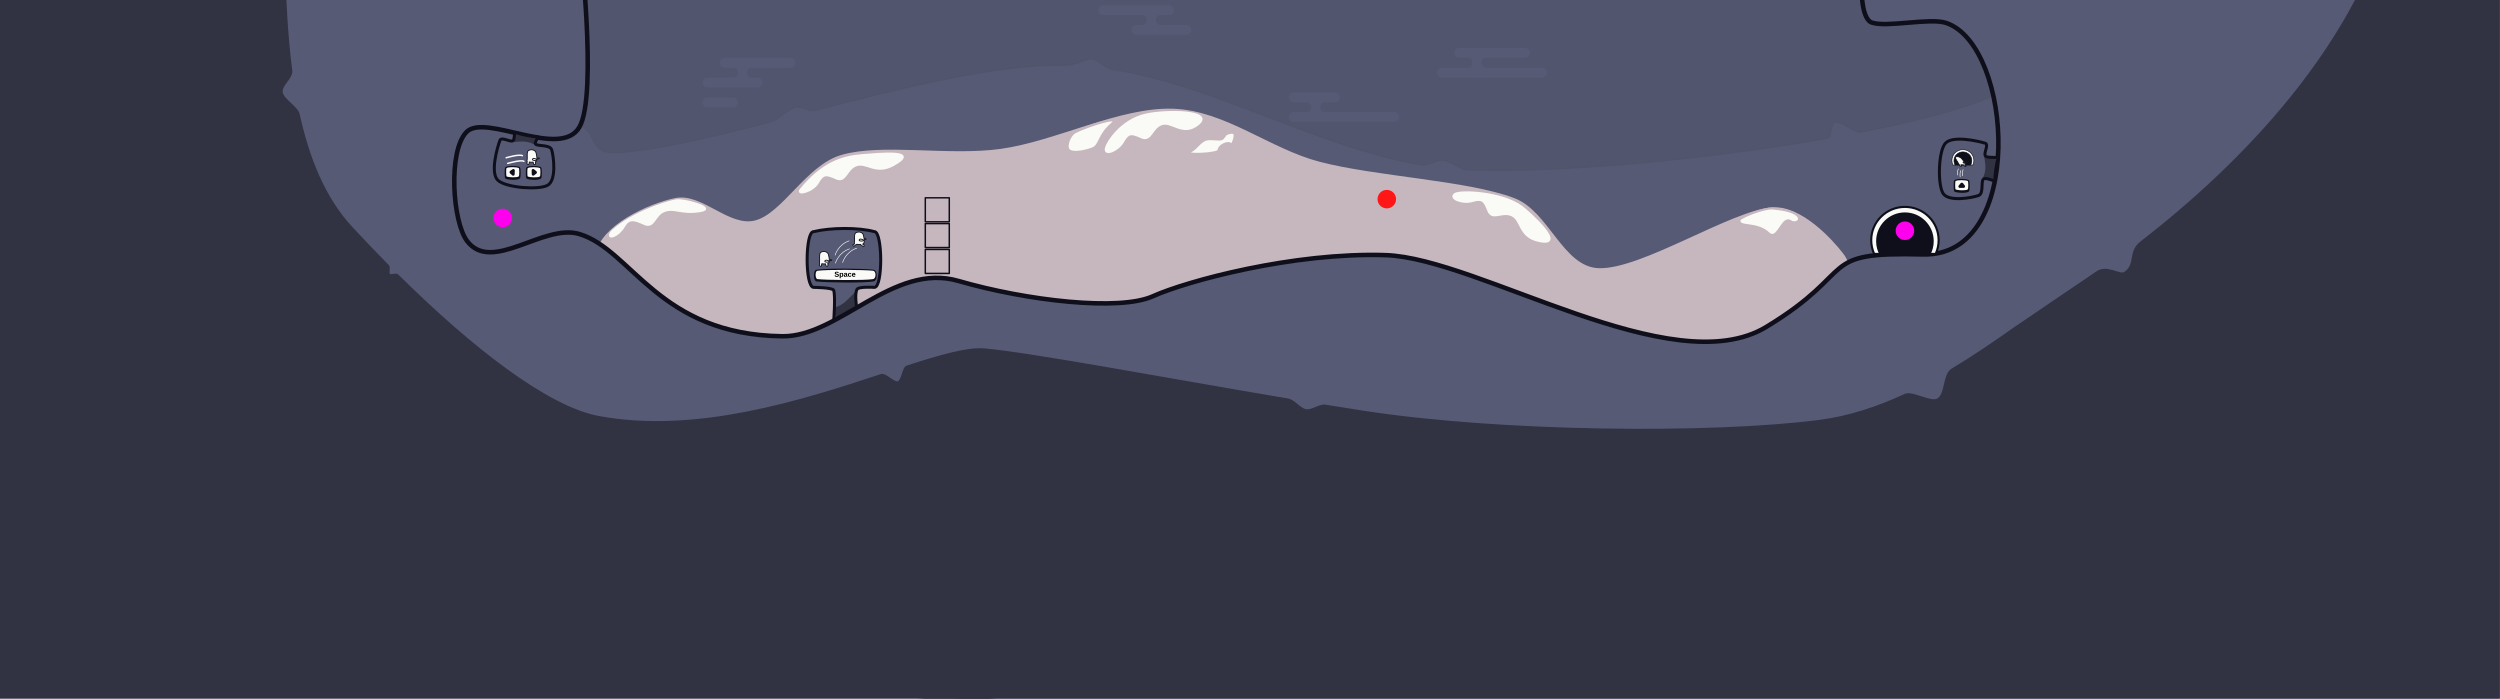
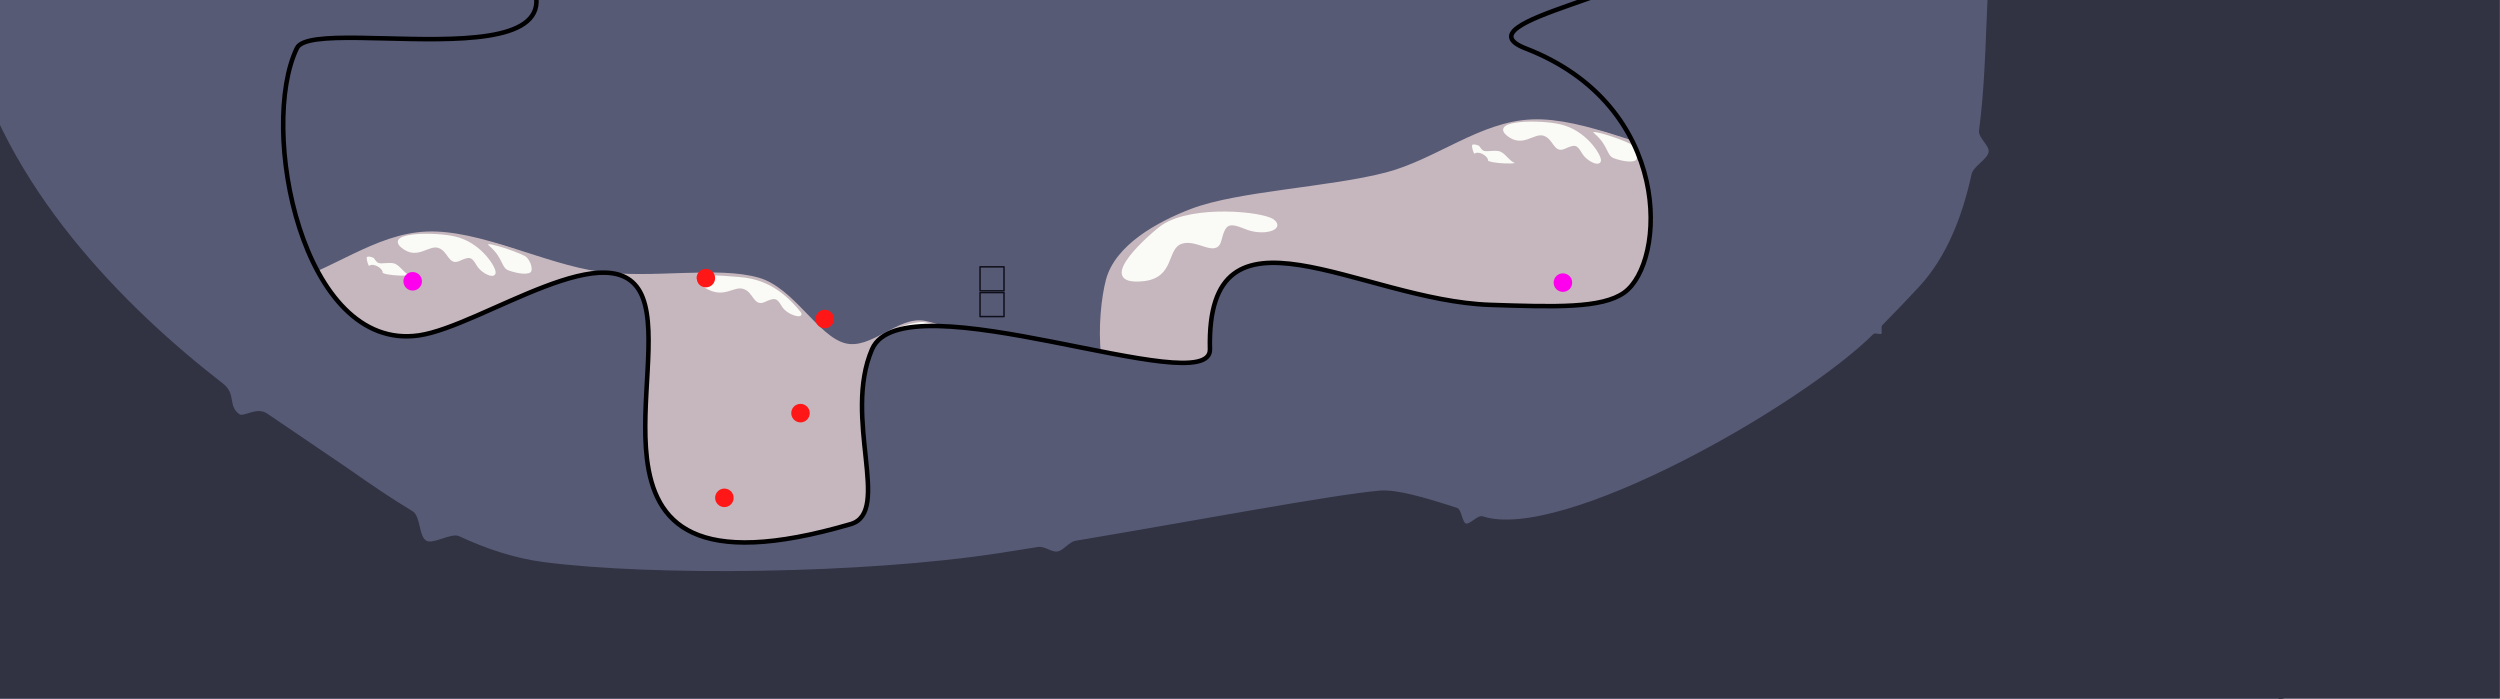
<svg xmlns="http://www.w3.org/2000/svg" width="8269px" height="2311px" version="1.1" xml:space="preserve" style="fill-rule:evenodd;clip-rule:evenodd;stroke-linecap:round;stroke-linejoin:round;stroke-miterlimit:1;">
  <rect id="level1" x="0" y="0" width="8268.22" height="2310.37" style="fill:#565a75;" />
  <clipPath id="_clip1">
    <rect id="level11" x="0" y="0" width="8268.22" height="2310.37" />
  </clipPath>
  <g clip-path="url(#_clip1)">
-     <path id="mountain" d="M1973.96,842.014C1988.45,748.284 2145.93,676.95 2233.39,658.698C2320.85,640.445 2409.87,755.556 2498.73,732.498C2590.44,708.703 2669.1,549.299 2783.62,515.928C2918.94,476.497 3136.53,520.122 3310.65,495.913C3493.73,470.459 3706.68,356.145 3882.1,363.208C4052.61,370.073 4198.12,494.965 4363.17,538.289C4550.79,587.537 4853.74,599.984 5007.85,658.698C5121.08,701.839 5166.73,886.234 5287.82,890.571C5430.52,895.681 5729.53,697.452 5864.02,689.359C5956.07,683.82 6056.75,792.172 6094.76,842.014C6124.36,880.825 6135.02,965.215 6092.08,988.415C5940.77,1070.16 5509.19,1314.4 5186.92,1332.47C4691.17,1360.27 3624.35,1173.75 3117.61,1155.18C2793.36,1143.31 2337.06,1273.28 2146.45,1221.08C2012.56,1184.42 1959.47,935.745 1973.96,842.014Z" style="fill:#c6b7be;stroke:#c6b7be;stroke-width:7px;" />
-     <path d="M2236.75,662.745C2260.74,658.301 2368.78,688.252 2319.29,697.432C2255.07,709.348 2233.03,685.566 2198.41,697.432C2163.78,709.299 2164.43,755.807 2131.28,740.572C2098.12,725.337 2080.21,719.851 2063.03,749.728C2045.85,779.605 2009.1,793.571 2019.29,771.742C2021.89,766.188 2051.31,738.892 2099.63,713.593C2142.89,690.943 2199.32,669.682 2236.75,662.745Z" style="fill:#fafbf6;stroke:#fafbf6;stroke-width:7px;" />
-     <path d="M2851.67,513.336C2905.74,509.17 3049.94,494.169 2953.39,546.455C2895.95,577.562 2867.13,534.588 2832.5,546.455C2797.88,558.321 2798.52,604.829 2765.37,589.594C2732.22,574.359 2722.24,574.368 2705.06,604.244C2687.88,634.121 2633.08,646.211 2648.24,627.483C2719.89,538.932 2787.06,518.314 2851.67,513.336Z" style="fill:#fafbf6;stroke:#fafbf6;stroke-width:7px;" />
-     <path d="M3788.19,379.652C3855.61,363.749 4017.98,365.573 3962.96,410.623C3912.41,452.008 3876.7,398.756 3842.07,410.623C3807.44,422.49 3808.09,468.997 3774.94,453.762C3741.79,438.527 3731.81,438.536 3714.63,468.413C3697.45,498.289 3653.08,515.276 3657.8,491.651C3662.07,470.308 3708.38,398.48 3788.19,379.652Z" style="fill:#fafbf6;stroke:#fafbf6;stroke-width:7px;" />
-     <path d="M3555.84,437.329C3589.87,419.753 3715.32,377.042 3676.31,410.574C3631.38,449.199 3639.64,481.689 3612.14,491.659C3582.43,502.432 3542.05,508.728 3533.66,493.718C3525.26,478.707 3540.41,445.296 3555.84,437.329Z" style="fill:#fafbf6;stroke:#c6b7be;stroke-width:7px;" />
-     <path d="M4039.76,460.513C4047.36,458.448 4052.03,445.651 4056.28,443.648C4066.93,438.627 4081.12,436.182 4083.55,444.238C4085.98,452.293 4076.15,481.724 4072.03,477.317C4060.32,464.763 4028.98,484.945 4031.05,496.179C4033.57,509.839 3904.42,514.665 3938.28,500.493C3957.76,492.344 3969.86,464.973 3992.15,461.089C4009.84,458.005 4029.07,463.42 4039.76,460.513Z" style="fill:#fafbf6;stroke:#c6b7be;stroke-width:7px;" />
-     <path d="M5032.47,683.586C5050.32,696.521 5190.9,820.227 5087.76,796.278C5024.12,781.503 5034.09,727.705 5000.98,712.116C4967.86,696.527 4935.94,730.365 4922.75,696.348C4909.56,662.331 4902.39,655.392 4869.26,664.877C4836.12,674.362 4792.45,655.67 4812.29,641.998C4830.21,629.647 4966.06,635.472 5032.47,683.586Z" style="fill:#fafbf6;stroke:#fafbf6;stroke-width:7px;" />
-     <path d="M5753.72,727.303C5747.71,755.102 5809.58,733.135 5850.04,771.695C5879.71,799.973 5895.01,713.402 5921.97,731.414C5949.95,750.107 5989.52,699.777 5862.72,689.443C5834.76,687.164 5755.55,718.854 5753.72,727.303Z" style="fill:#fafbf6;stroke:#c6b7be;stroke-width:7px;" />
-     <circle id="start" cx="1662.69" cy="720.851" r="30.661" style="fill:#f0e;" />
-     <g id="Tutorial-1">
-       <path d="M2834.65,956.89C2825.77,973.622 2833.77,1018.22 2833.77,1018.22L2757.73,1060.6C2757.73,1060.6 2763.53,981.368 2757.73,960.361C2755.14,950.965 2690.95,950.49 2690.95,950.49C2662.03,949.148 2663.14,765.016 2690.95,766.264C2746.78,752.531 2840.65,751.841 2892.27,766.264C2919.15,765.88 2920.76,950.061 2892.27,950.49C2892.27,950.49 2839.85,947.11 2834.65,956.89Z" style="fill:#565a75;" />
-       <clipPath id="_clip2">
-         <path d="M2834.65,956.89C2825.77,973.622 2833.77,1018.22 2833.77,1018.22L2757.73,1060.6C2757.73,1060.6 2763.53,981.368 2757.73,960.361C2755.14,950.965 2690.95,950.49 2690.95,950.49C2662.03,949.148 2663.14,765.016 2690.95,766.264C2746.78,752.531 2840.65,751.841 2892.27,766.264C2919.15,765.88 2920.76,950.061 2892.27,950.49C2892.27,950.49 2839.85,947.11 2834.65,956.89Z" />
-       </clipPath>
-       <g clip-path="url(#_clip2)">
-         <path d="M2768.98,1054.16C2764.31,1054.02 2754.79,1017.6 2759.39,1016.78C2786.05,1011.99 2803.37,991.392 2828.29,966.12C2831.42,962.951 2839.62,1022.4 2823.49,1029.58C2802.34,1038.99 2779.67,1054.49 2768.98,1054.16Z" style="fill:#313343;" />
-       </g>
-       <path d="M2834.65,956.89C2825.77,973.622 2833.77,1018.22 2833.77,1018.22L2757.73,1060.6C2757.73,1060.6 2763.53,981.368 2757.73,960.361C2755.14,950.965 2690.95,950.49 2690.95,950.49C2662.03,949.148 2663.14,765.016 2690.95,766.264C2746.78,752.531 2840.65,751.841 2892.27,766.264C2919.15,765.88 2920.76,950.061 2892.27,950.49C2892.27,950.49 2839.85,947.11 2834.65,956.89Z" style="fill:none;stroke:#0f0f1b;stroke-width:10px;stroke-miterlimit:1.5;" />
-       <g id="jumplines">
-         <path d="M2762.16,843.963C2762.16,843.963 2771.64,809.385 2808.62,796.676" style="fill:none;stroke:#fafbf6;stroke-width:2px;stroke-miterlimit:1.5;" />
-         <path d="M2763.3,870.393C2763.3,870.393 2772.78,835.815 2809.76,823.106" style="fill:none;stroke:#fafbf6;stroke-width:2px;stroke-miterlimit:1.5;" />
-         <path d="M2787.05,868.196C2787.05,868.196 2796.53,833.618 2833.51,820.909" style="fill:none;stroke:#fafbf6;stroke-width:2px;stroke-miterlimit:1.5;" />
-       </g>
-       <g id="sign-jump1">
-         <path id="foot-front" d="M2710.88,869.964C2710.16,869.313 2709.85,868.555 2710.09,867.686C2713,857.163 2707.29,837.668 2716.08,833.754C2726.56,829.083 2738.31,833.015 2740.4,842.607C2742.43,851.924 2744.56,860.653 2741.9,868.965C2741.55,870.051 2740.05,870.923 2737.87,871.574C2738.25,873.095 2738.79,875.284 2738.77,877.141C2738.71,883.097 2731.44,880.676 2731.48,877.533C2731.48,877.214 2730.94,875.213 2730.53,872.795C2726.39,873.116 2721.8,873.001 2718.01,872.426C2717.92,873.997 2717.77,876.293 2717.18,878.088C2715.31,883.744 2709.12,879.228 2710.11,876.244C2710.23,875.881 2710.34,872.977 2710.88,869.964Z" style="fill:#fafbf6;stroke:#0f0f1b;stroke-width:3px;" />
-         <path id="arm-right" d="M2735.56,860.847C2739.88,862.817 2743.22,863.369 2743.14,864.015C2742.95,865.757 2739.74,867.183 2735.56,867.183C2731.37,867.183 2727.97,865.763 2727.97,864.015C2727.97,862.266 2732.02,859.235 2735.56,860.847Z" style="fill:#fafbf6;stroke:#0f0f1b;stroke-width:3px;" />
-         <path id="arm-left" d="M2747.89,858.595C2750.05,859.357 2751.61,859.395 2751.64,859.768C2751.73,860.774 2750.44,861.847 2748.55,862.193C2746.66,862.539 2744.98,862.014 2744.8,861.021C2744.62,860.028 2746.13,857.972 2747.89,858.595Z" style="fill:#fafbf6;stroke:#0f0f1b;stroke-width:3px;" />
-       </g>
-       <g id="sign-jump2">
-         <path id="foot-front1" d="M2826.46,805.556C2825.73,804.906 2825.42,804.147 2825.66,803.278C2828.58,792.755 2822.87,773.26 2831.65,769.346C2842.14,764.675 2853.89,768.607 2855.98,778.199C2858.01,787.516 2860.14,796.245 2857.47,804.557C2857.13,805.643 2855.62,806.516 2853.45,807.166C2853.83,808.688 2858.48,809.581 2858.47,811.438C2858.41,817.394 2851.14,814.973 2851.17,811.83C2851.17,811.511 2846.52,810.805 2846.11,808.387C2841.96,808.708 2837.38,808.593 2833.59,808.018C2833.5,809.589 2828.39,809.801 2827.8,811.596C2827.36,812.914 2826.69,813.679 2825.93,814.041C2823.43,815.232 2819.97,812.041 2820.73,809.752C2820.85,809.39 2825.91,808.569 2826.46,805.556Z" style="fill:#fafbf6;stroke:#0f0f1b;stroke-width:3px;" />
-         <path id="arm-right1" d="M2849.25,791.087C2853.57,793.057 2856.91,793.609 2856.84,794.255C2856.64,795.998 2853.44,797.423 2849.25,797.423C2845.06,797.423 2841.66,796.004 2841.66,794.255C2841.66,792.507 2845.72,789.476 2849.25,791.087Z" style="fill:#fafbf6;stroke:#0f0f1b;stroke-width:3px;" />
-         <path id="arm-left1" d="M2861.59,788.836C2863.74,789.597 2865.3,789.635 2865.34,790.008C2865.43,791.014 2864.14,792.088 2862.25,792.433C2860.36,792.779 2858.68,792.254 2858.5,791.261C2858.32,790.268 2859.83,788.212 2861.59,788.836Z" style="fill:#fafbf6;stroke:#0f0f1b;stroke-width:3px;" />
-       </g>
-       <g id="space-text">
-         <path d="M2700.38,894.788C2692.37,896.235 2692.88,927.358 2700.96,928.404C2732.4,932.475 2857.6,934.057 2888.93,928.404C2900.05,926.396 2900.14,895.937 2888.93,894.486C2857.49,890.414 2731.71,889.135 2700.38,894.788Z" style="fill:#0f0f1b;stroke:#0f0f1b;stroke-width:5px;" />
-         <path d="M2703.29,895.712C2695.45,896.896 2695.95,922.383 2703.85,923.24C2734.6,926.574 2857.05,927.869 2887.69,923.24C2898.57,921.596 2898.66,896.653 2887.69,895.464C2856.94,892.129 2733.93,891.082 2703.29,895.712Z" style="fill:#fafbf6;" />
-         <g transform="matrix(24,0,0,24,2830.37,915.458)">
-                 </g>
-         <text x="2759.66px" y="915.458px" style="font-family:'Arial-BoldMT', 'Arial', sans-serif;font-weight:700;font-size:24px;">Space</text>
-       </g>
+     <g id="mountain">
+       <path id="mountain1" d="M3319.39,1248.19C3297.27,1144.64 3147.42,1083.12 3059.96,1064.87C2972.5,1046.62 2883.48,1161.73 2794.62,1138.67C2702.91,1114.88 2624.25,955.473 2509.73,922.102C2374.41,882.671 2156.82,926.295 1982.7,902.086C1799.62,876.633 1586.67,762.318 1411.25,769.381C1240.74,776.246 1095.23,901.138 930.18,944.462C742.556,993.711 439.613,1006.16 285.504,1064.87C172.267,1108.01 126.624,1292.41 5.525,1296.74C-137.17,1301.85 -436.179,1103.62 -570.668,1095.53C-662.724,1089.99 -763.399,1198.35 -801.409,1248.19C-831.006,1287 -841.671,1371.39 -798.729,1394.59C-647.422,1476.33 -213.475,1695.66 106.432,1738.65C616.409,1807.17 1740.16,1783.57 2261.13,1805.74C2585.3,1819.53 3055.91,1964.56 3232.29,1871.64C3408.66,1778.71 3348.11,1382.65 3319.39,1248.19Z" style="fill:#c6b7be;stroke:#c6b7be;stroke-width:7px;" />
+       <path d="M3056.6,1068.92C3032.62,1064.47 2924.58,1094.43 2974.06,1103.61C3038.28,1115.52 3060.32,1091.74 3094.94,1103.61C3129.57,1115.47 3128.92,1161.98 3162.07,1146.75C3195.23,1131.51 3213.14,1126.03 3230.32,1155.9C3247.5,1185.78 3284.25,1199.74 3274.06,1177.91C3271.46,1172.36 3242.04,1145.07 3193.72,1119.77C3150.45,1097.12 3094.03,1075.86 3056.6,1068.92Z" style="fill:#fafbf6;stroke:#fafbf6;stroke-width:7px;" />
+       <path d="M2441.68,919.509C2387.61,915.343 2243.41,900.342 2339.96,952.628C2397.4,983.735 2426.22,940.761 2460.85,952.628C2495.47,964.495 2494.83,1011 2527.98,995.767C2561.13,980.532 2571.11,980.541 2588.29,1010.42C2605.47,1040.29 2660.27,1052.38 2645.11,1033.66C2573.45,945.105 2506.29,924.487 2441.68,919.509Z" style="fill:#fafbf6;stroke:#fafbf6;stroke-width:7px;" />
+       <path d="M1505.16,785.826C1437.74,769.922 1275.37,771.746 1330.39,816.796C1380.94,858.181 1416.65,804.93 1451.28,816.796C1485.91,828.663 1485.26,875.171 1518.41,859.936C1551.56,844.701 1561.54,844.709 1578.72,874.586C1595.9,904.463 1640.27,921.449 1635.55,897.825C1631.28,876.481 1584.97,804.654 1505.16,785.826Z" style="fill:#fafbf6;stroke:#fafbf6;stroke-width:7px;" />
+       <path d="M1737.51,843.503C1703.48,825.926 1578.03,783.215 1617.04,816.748C1661.97,855.373 1653.71,887.862 1681.21,897.832C1710.92,908.605 1751.3,914.901 1759.69,899.891C1768.09,884.88 1752.94,851.469 1737.51,843.503Z" style="fill:#fafbf6;stroke:#c6b7be;stroke-width:7px;" />
+       <path d="M1253.59,866.687C1246,864.622 1241.32,851.825 1237.07,849.821C1226.42,844.8 1212.22,842.355 1209.8,850.411C1207.37,858.467 1217.2,887.897 1221.32,883.49C1233.04,870.937 1264.37,891.118 1262.3,902.353C1259.78,916.012 1388.93,920.838 1355.07,906.666C1335.59,898.518 1323.49,871.146 1301.2,867.262C1283.51,864.178 1264.28,869.594 1253.59,866.687Z" style="fill:#fafbf6;stroke:#c6b7be;stroke-width:7px;" />
+       <path d="M260.881,1089.76C243.028,1102.69 102.452,1226.4 205.595,1202.45C269.226,1187.68 259.256,1133.88 292.374,1118.29C325.493,1102.7 357.406,1136.54 370.597,1102.52C383.789,1068.51 390.957,1061.57 424.091,1071.05C457.225,1080.54 500.897,1061.84 481.06,1048.17C463.139,1035.82 327.292,1041.64 260.881,1089.76Z" style="fill:#fafbf6;stroke:#fafbf6;stroke-width:7px;" />
    </g>
-     <path d="M1956.95,452.646C1935.71,405.324 1894.8,421.466 1876.71,367.706C1832.58,236.585 1754.73,41.081 1788.83,-109.461C1825.2,-270.034 2061.1,-356.958 2189.81,-388.241C2720.97,-517.347 4358.68,-317.792 5090.91,-285.655C5588.77,-263.804 6334.85,-296.56 6583.2,-195.417C6742.69,-130.464 6738.74,252.074 6581.02,321.203C6491.11,360.608 6338.68,400.574 6156.06,436.37C6131.94,441.096 6093.63,398.905 6068.55,403.474C6056,405.76 6057.01,454.87 6044.24,457.113C5656.84,525.168 5173.94,572.711 4855.85,561.66C4825.06,560.591 4804.13,533.393 4773.71,529.744C4752.86,527.242 4722.42,548.924 4701.71,545.358C4353.99,485.481 4026.75,284.194 3678.67,229.036C3653.65,225.071 3637.33,197.421 3612.08,195.073C3588.27,192.86 3555.54,215.852 3531.51,215.26C3305.67,209.7 2991.33,288.116 2695.7,364.854C2673.93,370.506 2652.26,349.129 2630.74,354.728C2602.69,362.022 2574.89,396.262 2547.43,403.334C2363.98,450.58 2195.68,491.168 2070.78,502.538C1999.09,509.064 1979.8,503.548 1956.95,452.646Z" style="fill:#51556e;stroke:#51556b;stroke-width:5px;" />
-     <path id="ground--collision-" d="M9096.78,2666.67C9010.09,2686.11 124.489,2116.14 124.489,2116.14L143.335,-233.256L1916.38,-211.082C1916.38,-211.082 1978.57,312.499 1916.38,420.407C1854.23,528.262 1605.16,373.536 1543.28,436.367C1481.39,499.199 1496.46,733.524 1545.07,797.395C1627.23,905.367 1797.66,738.263 1916.38,774.102C2090.21,826.573 2178.2,1107.36 2588.02,1112.22C2775.11,1114.44 2953.85,866.45 3170,929.221C3395.32,994.651 3702.17,1030.02 3813.33,979.87C3923.82,930.021 4276.98,833.744 4583.85,843.919C4890.71,854.094 5530.54,1269.79 5841.79,1081.53C6153.03,893.276 6003.02,832.155 6361.37,841.512C6699.79,850.349 6659.8,152.829 6437.86,76.119C6383.99,57.498 6240.22,92.231 6190.24,74.325C6140.26,56.419 6141.98,-185.078 6241.86,-198.433C6341.75,-211.788 9075.21,-824.821 9064.3,-179.18C9053.39,466.46 9183.47,2647.24 9096.78,2666.67Z" style="fill:#565a75;stroke:#0f0f1b;stroke-width:15px;" />
-     <g id="Tutorial-goal">
-       <path d="M6566.99,515.836C6574.07,524.522 6611.88,516.543 6608.44,525.777C6603.72,538.435 6597.07,584.061 6598.83,595.846C6600.07,604.149 6569.35,584.089 6560.28,592.543C6551.21,600.998 6562.11,640.3 6544.42,646.574C6522.2,654.452 6445.39,668.5 6426.99,639.813C6408.6,611.126 6410.88,502.146 6434.05,474.454C6457.22,446.761 6543.86,466.761 6566.01,473.658C6579.44,477.838 6559.92,507.149 6566.99,515.836Z" style="fill:#565a75;" />
-       <clipPath id="_clip3">
-         <path d="M6566.99,515.836C6574.07,524.522 6611.88,516.543 6608.44,525.777C6603.72,538.435 6597.07,584.061 6598.83,595.846C6600.07,604.149 6569.35,584.089 6560.28,592.543C6551.21,600.998 6562.11,640.3 6544.42,646.574C6522.2,654.452 6445.39,668.5 6426.99,639.813C6408.6,611.126 6410.88,502.146 6434.05,474.454C6457.22,446.761 6543.86,466.761 6566.01,473.658C6579.44,477.838 6559.92,507.149 6566.99,515.836Z" />
-       </clipPath>
-       <g clip-path="url(#_clip3)">
-         <path d="M6598.54,597.313C6595.8,601.1 6557.04,592.462 6558.94,588.195C6569.96,563.449 6567.48,547.158 6563.23,519.664C6562.21,513.078 6611.94,521.036 6608.82,538.404C6604.73,561.193 6604.81,588.658 6598.54,597.313Z" style="fill:#313343;" />
-       </g>
-       <path d="M6566.99,515.836C6574.07,524.522 6611.88,516.543 6608.44,525.777C6603.72,538.435 6597.07,584.061 6598.83,595.846C6600.07,604.149 6569.35,584.089 6560.28,592.543C6551.21,600.998 6562.11,640.3 6544.42,646.574C6522.2,654.452 6445.39,668.5 6426.99,639.813C6408.6,611.126 6410.88,502.146 6434.05,474.454C6457.22,446.761 6543.86,466.761 6566.01,473.658C6579.44,477.838 6559.92,507.149 6566.99,515.836Z" style="fill:none;stroke:#0f0f1b;stroke-width:10px;stroke-miterlimit:1.5;" />
-       <g id="up-button">
-         <path d="M6465.83,598.041C6463.93,599.487 6464.05,630.61 6465.97,631.656C6473.41,635.728 6503.03,637.309 6510.45,631.656C6513.08,629.648 6513.1,599.19 6510.45,597.738C6503.01,593.666 6473.24,592.387 6465.83,598.041Z" style="fill:#0f0f1b;stroke:#0f0f1b;stroke-width:5px;" />
-         <path d="M6468.18,598.964C6466.47,600.148 6466.57,625.635 6468.3,626.492C6475.03,629.826 6501.83,631.121 6508.54,626.492C6510.92,624.848 6510.94,599.905 6508.54,598.716C6501.81,595.382 6474.89,594.334 6468.18,598.964Z" style="fill:#fafbf6;" />
-         <path d="M6495.12,618.766C6495.95,618.75 6496.7,618.27 6497.06,617.523C6497.42,616.777 6497.33,615.891 6496.83,615.232C6494.9,612.712 6492.35,609.37 6490.69,607.199C6490.28,606.664 6489.65,606.347 6488.97,606.336C6488.3,606.326 6487.66,606.624 6487.24,607.146C6485.44,609.343 6482.64,612.791 6480.49,615.42C6479.95,616.084 6479.85,617.001 6480.22,617.771C6480.6,618.541 6481.38,619.023 6482.24,619.007C6486.07,618.936 6491.41,618.836 6495.12,618.766Z" style="fill:#0f0f1b;stroke:#0f0f1b;stroke-width:5px;" />
-       </g>
-       <g>
-         <path d="M6475.52,579.052C6474.23,573.911 6473.37,567.913 6477.43,558.622" style="fill:none;stroke:#fafbf6;stroke-width:2px;" />
-         <path d="M6491.3,581.365C6490.41,574.947 6490.64,567.478 6493.2,560.934" style="fill:none;stroke:#fafbf6;stroke-width:2px;" />
-         <path d="M6483.41,584.843C6482.52,578.426 6482.75,570.956 6485.31,564.413" style="fill:none;stroke:#fafbf6;stroke-width:2px;" />
-       </g>
-       <g id="goal-hint">
-         <path d="M6459.24,545.668C6457.17,541.145 6456.01,536.124 6456.01,530.839C6456.01,510.975 6472.33,494.848 6492.43,494.848C6512.53,494.848 6528.84,510.975 6528.84,530.839C6528.84,536.124 6527.69,541.145 6525.61,545.668L6459.24,545.668Z" style="fill:#fafbf6;stroke:#0f0f1b;stroke-width:2px;" />
-         <path d="M6466.73,545.668C6464.33,541.467 6462.96,536.62 6462.96,531.459C6462.96,515.445 6476.16,502.444 6492.43,502.444C6508.69,502.444 6521.9,515.445 6521.9,531.459C6521.9,536.62 6520.53,541.467 6518.13,545.668L6466.73,545.668Z" style="fill:#0f0f1b;stroke:#0f0f1b;stroke-width:2px;" />
-       </g>
-       <g id="goul-hont-player">
-         <path id="foot-front2" d="M6479.75,543.429C6478.98,542.993 6478.45,542.485 6478.25,541.903C6475.92,534.857 6463.88,521.802 6468.35,519.181C6473.68,516.053 6483.46,518.686 6488.89,525.109C6494.16,531.348 6499.25,537.193 6500.85,542.76C6501.05,543.487 6500.37,544.071 6499.13,544.506C6500.03,545.526 6501.31,546.991 6502.07,548.235C6504.49,552.223 6498.45,550.602 6497.17,548.497C6497.04,548.284 6495.83,546.943 6494.55,545.324C6491.81,545.539 6488.58,545.462 6485.72,545.077C6486.3,546.129 6487.15,547.667 6487.49,548.869C6488.53,552.656 6482.37,549.632 6481.82,547.634C6481.75,547.391 6480.62,545.446 6479.75,543.429Z" style="fill:#fafbf6;stroke:#0f0f1b;stroke-width:3px;" />
-         <path id="arm-right2" d="M6495.98,535.594C6498.41,536.913 6500.06,537.283 6500.18,537.716C6500.5,538.883 6499.38,539.837 6497.48,539.837C6495.58,539.837 6493.7,538.887 6493.29,537.716C6492.87,536.545 6494,534.515 6495.98,535.594Z" style="fill:#fafbf6;stroke:#0f0f1b;stroke-width:3px;" />
-         <path id="arm-left2" d="M6500.71,535.816C6502.51,536.326 6503.61,536.351 6503.79,536.601C6504.27,537.274 6503.82,537.993 6502.65,538.225C6501.49,538.456 6500.11,538.105 6499.57,537.44C6499.03,536.775 6499.23,535.398 6500.71,535.816Z" style="fill:#fafbf6;stroke:#0f0f1b;stroke-width:3px;" />
-       </g>
+     <g id="mountain2">
+       <path id="mountain3" d="M6975.39,877.216C6953.27,773.665 6803.43,712.152 6715.96,693.899C6628.5,675.646 6539.48,790.757 6450.62,767.7C6358.91,743.905 6280.25,584.501 6165.73,551.13C6030.41,511.699 5812.83,555.323 5638.7,531.114C5455.62,505.661 5242.67,391.346 5067.25,398.409C4896.74,405.274 4751.23,530.166 4586.18,573.49C4398.56,622.739 4095.61,635.186 3941.51,693.899C3828.27,737.041 3691.37,813.476 3661.53,925.772C3631.68,1038.07 3615.05,1334.42 3762.43,1367.67C4138.37,1452.51 5396.16,1412.6 5917.13,1434.77C6241.3,1448.56 6711.91,1593.59 6888.29,1500.66C7064.66,1407.74 7004.11,1011.68 6975.39,877.216Z" style="fill:#c6b7be;stroke:#c6b7be;stroke-width:7px;" />
+       <path d="M6712.6,697.946C6688.62,693.502 6580.58,723.454 6630.06,732.634C6694.28,744.55 6716.32,720.767 6750.94,732.634C6785.57,744.5 6784.92,791.008 6818.07,775.773C6851.23,760.538 6869.14,755.053 6886.32,784.929C6903.5,814.806 6940.25,828.772 6930.06,806.943C6927.46,801.389 6898.04,774.093 6849.72,748.795C6806.46,726.145 6750.03,704.883 6712.6,697.946Z" style="fill:#fafbf6;stroke:#fafbf6;stroke-width:7px;" />
+       <path d="M6097.68,548.537C6043.61,544.371 5899.41,529.37 5995.96,581.656C6053.4,612.763 6082.22,569.789 6116.85,581.656C6151.48,593.523 6150.83,640.031 6183.98,624.795C6217.13,609.56 6227.11,609.569 6244.29,639.446C6261.47,669.322 6316.27,681.413 6301.11,662.685C6229.46,574.133 6162.29,553.515 6097.68,548.537Z" style="fill:#fafbf6;stroke:#fafbf6;stroke-width:7px;" />
+       <path d="M5161.16,414.854C5093.74,398.95 4931.38,400.774 4986.39,445.824C5036.94,487.209 5072.66,433.958 5107.28,445.824C5141.91,457.691 5141.26,504.199 5174.41,488.964C5207.57,473.729 5217.54,473.737 5234.72,503.614C5251.9,533.491 5296.27,550.477 5291.55,526.853C5287.28,505.509 5240.97,433.682 5161.16,414.854Z" style="fill:#fafbf6;stroke:#fafbf6;stroke-width:7px;" />
+       <path d="M5393.51,472.531C5359.48,454.954 5234.03,412.243 5273.04,445.776C5317.97,484.401 5309.71,516.89 5337.21,526.86C5366.93,537.633 5407.3,543.929 5415.7,528.919C5424.09,513.909 5408.94,480.497 5393.51,472.531Z" style="fill:#fafbf6;stroke:#c6b7be;stroke-width:7px;" />
+       <path d="M4909.59,495.715C4902,493.65 4897.32,480.853 4893.07,478.849C4882.42,473.828 4868.23,471.383 4865.8,479.439C4863.37,487.495 4873.2,516.925 4877.32,512.518C4889.04,499.965 4920.38,520.146 4918.3,531.381C4915.78,545.04 5044.93,549.866 5011.07,535.694C4991.59,527.546 4979.49,500.174 4957.2,496.29C4939.51,493.206 4920.28,498.622 4909.59,495.715Z" style="fill:#fafbf6;stroke:#c6b7be;stroke-width:7px;" />
+       <path d="M3846.14,746.576C3818.88,764.451 3609.53,942.775 3779.46,926.812C3884.3,916.963 3854.16,822.032 3906.79,803.326C3959.42,784.62 4022.08,850.597 4036.25,795.337C4050.42,740.077 4060.94,729.899 4119.73,754.306C4178.52,778.713 4248.38,757.251 4211.23,728.897C4177.67,703.28 3947.56,680.088 3846.14,746.576Z" style="fill:#fafbf6;stroke:#fafbf6;stroke-width:7px;" />
    </g>
-     <g id="japanese-skies">
-       <g>
-         <path d="M5060.09,174.884C5060.09,165.86 5052.77,158.534 5043.74,158.534L4826.52,158.534C4817.5,158.534 4810.17,165.86 4810.17,174.884C4810.17,183.907 4817.5,191.233 4826.52,191.233L5043.74,191.233C5052.77,191.233 5060.09,183.907 5060.09,174.884Z" style="fill:#565a75;" />
-         <path d="M4916.66,225.211L4853.82,225.211C4862.85,225.211 4870.18,217.312 4870.18,207.583C4870.18,197.853 4862.85,189.954 4853.82,189.954L4916.66,189.954C4907.64,189.954 4900.31,197.853 4900.31,207.583C4900.31,217.312 4907.64,225.211 4916.66,225.211Z" style="fill:#565a75;" />
-         <path d="M5117.47,240.282C5117.47,231.258 5110.15,223.932 5101.12,223.932L4769.14,223.932C4760.12,223.932 4752.79,231.258 4752.79,240.282C4752.79,249.305 4760.12,256.631 4769.14,256.631L5101.12,256.631C5110.15,256.631 5117.47,249.305 5117.47,240.282Z" style="fill:#565a75;" />
-       </g>
-       <g>
-         <path d="M2630.74,207.583C2630.74,198.559 2623.41,191.233 2614.39,191.233L2397.17,191.233C2388.14,191.233 2380.82,198.559 2380.82,207.583C2380.82,216.606 2388.14,223.932 2397.17,223.932L2614.39,223.932C2623.41,223.932 2630.74,216.606 2630.74,207.583Z" style="fill:#565a75;" />
-         <path d="M2487.31,257.91L2424.47,257.91C2433.49,257.91 2440.82,250.011 2440.82,240.282C2440.82,230.552 2433.49,222.653 2424.47,222.653L2487.31,222.653C2478.28,222.653 2470.96,230.552 2470.96,240.282C2470.96,250.011 2478.28,257.91 2487.31,257.91Z" style="fill:#565a75;" />
-         <path d="M2522.13,272.981C2522.13,263.957 2514.8,256.631 2505.78,256.631L2339.79,256.631C2330.76,256.631 2323.44,263.957 2323.44,272.981C2323.44,282.004 2330.76,289.33 2339.79,289.33L2505.78,289.33C2514.8,289.33 2522.13,282.004 2522.13,272.981Z" style="fill:#565a75;" />
-         <path d="M2440.82,338.378C2440.82,329.355 2433.49,322.029 2424.47,322.029L2339.79,322.029C2330.76,322.029 2323.44,329.355 2323.44,338.378C2323.44,347.402 2330.76,354.728 2339.79,354.728L2424.47,354.728C2433.49,354.728 2440.82,347.402 2440.82,338.378Z" style="fill:#565a75;" />
-       </g>
-       <g>
-         <path d="M3633.31,33.298C3633.31,24.275 3640.64,16.949 3649.66,16.949L3866.88,16.949C3875.9,16.949 3883.23,24.275 3883.23,33.298C3883.23,42.322 3875.9,49.648 3866.88,49.648L3649.66,49.648C3640.64,49.648 3633.31,42.322 3633.31,33.298Z" style="fill:#565a75;" />
-         <path d="M3776.74,83.626L3839.58,83.626C3830.55,83.626 3823.23,75.727 3823.23,65.997C3823.23,56.268 3830.55,48.369 3839.58,48.369L3776.74,48.369C3785.76,48.369 3793.09,56.268 3793.09,65.997C3793.09,75.727 3785.76,83.626 3776.74,83.626Z" style="fill:#565a75;" />
-         <path d="M3741.92,98.696C3741.92,89.673 3749.25,82.347 3758.27,82.347L3924.26,82.347C3933.28,82.347 3940.61,89.673 3940.61,98.696C3940.61,107.72 3933.28,115.046 3924.26,115.046L3758.27,115.046C3749.25,115.046 3741.92,107.72 3741.92,98.696Z" style="fill:#565a75;" />
-       </g>
-       <g>
-         <path d="M4320.44,372.635L4383.28,372.635C4374.25,372.635 4366.93,364.736 4366.93,355.007C4366.93,345.277 4374.25,337.378 4383.28,337.378L4320.44,337.378C4329.46,337.378 4336.79,345.277 4336.79,355.007C4336.79,364.736 4329.46,372.635 4320.44,372.635Z" style="fill:#565a75;" />
-         <path d="M4263.17,322.029C4263.17,313.005 4270.49,305.68 4279.52,305.68L4415.52,305.68C4424.55,305.68 4431.87,313.005 4431.87,322.029C4431.87,331.052 4424.55,338.378 4415.52,338.378L4279.52,338.378C4270.49,338.378 4263.17,331.052 4263.17,322.029Z" style="fill:#565a75;" />
-         <path d="M4263.17,386.985C4263.17,377.961 4270.49,370.635 4279.52,370.635L4610.95,370.635C4619.98,370.635 4627.3,377.961 4627.3,386.985C4627.3,396.008 4619.98,403.334 4610.95,403.334L4279.52,403.334C4270.49,403.334 4263.17,396.008 4263.17,386.985Z" style="fill:#565a75;" />
-       </g>
-     </g>
-     <rect id="_-box-" x="3060.54" y="825.072" width="79.317" height="79.317" style="fill:none;stroke:#0f0f1b;stroke-width:5px;" />
-     <rect id="_-box-1" x="3060.54" y="739.53" width="79.317" height="79.317" style="fill:none;stroke:#0f0f1b;stroke-width:5px;" />
-     <rect id="_-box-2" x="3060.54" y="654.279" width="79.317" height="79.317" style="fill:none;stroke:#0f0f1b;stroke-width:5px;" />
-     <path id="foreground-shadow" d="M-55.992,-318.083C-54.584,-381.148 893.841,-417.92 917.386,-346.106C946.71,-256.666 932.195,-14.502 964.232,233.749C967.325,257.713 928.686,281.734 932.728,305.68C936.833,330 983.634,354.242 988.886,378.269C1019.81,519.705 1072.09,653.665 1163.11,751.963C1202.98,795.015 1243.63,837.503 1284.62,878.85C1289.75,884.02 1282.93,902.639 1288.07,907.772C1292.99,912.69 1309.86,904.123 1314.78,909.005C1558.44,1150.4 1810.45,1346.81 1979.94,1378.34C2302.69,1438.38 2653.16,1325.89 2914.48,1239.66C2929.68,1234.64 2955.88,1268.21 2970.45,1263.4C2984.15,1258.9 2986.27,1216.01 2999.37,1211.76C3110.84,1175.59 3200.17,1149.95 3255.63,1154.83C3410.35,1168.42 3855.28,1252.52 4260.05,1320.54C4280.89,1324.04 4299.19,1352.48 4319.78,1355.89C4340.53,1359.32 4363.57,1337.72 4383.97,1341.03C4428.35,1348.24 4471.78,1355.12 4513.78,1361.56C4966.18,1430.92 5659.54,1437.48 6017.64,1391.4C6115.77,1378.78 6210.12,1347.37 6300.85,1305.14C6325.05,1293.88 6384.8,1333.12 6408.48,1320.48C6436.41,1305.56 6428.17,1238.51 6455.4,1222.13C6526.77,1179.17 6595.74,1132 6662.42,1085.08C6693.01,1063.55 6847,960.216 6936,899.288C6969.33,876.468 7012.09,912.856 7027.77,901.574C7068,872.639 7038.86,833.659 7081.49,800.626C7405.99,549.149 7809.03,148.29 7926.65,-353.544C8063.04,-935.435 8985.29,-738.732 8988.59,-699.369C8991.7,-662.334 9363.26,2416.97 9358.45,2574.52C9353.1,2750.18 -248.297,2571.07 -236.682,2484.64C-225.066,2398.22 -61.394,-76.153 -55.992,-318.083Z" style="fill:#313343;stroke:#313343;stroke-width:5px;" />
-     <g id="Tutorial-11">
-       <path d="M1695.61,465.896C1704.48,461.612 1698,434.661 1707.03,438.623C1719.4,444.054 1764.57,453.282 1776.44,452.191C1784.8,451.423 1765.58,471.326 1771.81,476.948C1779.88,484.224 1819.6,477.829 1824.86,495.847C1831.46,518.472 1841.13,595.96 1811.45,612.699C1781.77,629.438 1673.09,620.982 1646.76,596.28C1620.42,571.578 1645.3,486.216 1653.44,464.486C1658.38,451.317 1686.68,470.207 1695.61,465.896Z" style="fill:#565a75;" />
-       <clipPath id="_clip4">
-         <path d="M1695.61,465.896C1704.48,461.612 1698,434.661 1707.03,438.623C1719.4,444.054 1764.57,453.282 1776.44,452.191C1784.8,451.423 1765.58,471.326 1771.81,476.948C1779.88,484.224 1819.6,477.829 1824.86,495.847C1831.46,518.472 1841.13,595.96 1811.45,612.699C1781.77,629.438 1673.09,620.982 1646.76,596.28C1620.42,571.578 1645.3,486.216 1653.44,464.486C1658.38,451.317 1686.68,470.207 1695.61,465.896Z" />
-       </clipPath>
-       <g clip-path="url(#_clip4)">
-         <path d="M1774,453.609C1777.63,456.561 1771.55,480.177 1767.39,478.038C1743.31,465.638 1726.91,467.185 1699.22,469.87C1692.59,470.513 1698.61,435.91 1715.77,440.007C1738.29,445.384 1765.72,446.86 1774,453.609Z" style="fill:#313343;" />
-       </g>
-       <path d="M1695.61,465.896C1704.48,461.612 1698,434.661 1707.03,438.623C1719.4,444.054 1764.57,453.282 1776.44,452.191C1784.8,451.423 1765.58,471.326 1771.81,476.948C1779.88,484.224 1819.6,477.829 1824.86,495.847C1831.46,518.472 1841.13,595.96 1811.45,612.699C1781.77,629.438 1673.09,620.982 1646.76,596.28C1620.42,571.578 1645.3,486.216 1653.44,464.486C1658.38,451.317 1686.68,470.207 1695.61,465.896Z" style="fill:none;stroke:#0f0f1b;stroke-width:10px;stroke-miterlimit:1.5;" />
-       <g id="space-text1">
-         <path d="M1673.08,555.078C1671.18,556.525 1671.3,587.648 1673.21,588.694C1680.65,592.765 1710.28,594.347 1717.7,588.694C1720.33,586.686 1720.35,556.227 1717.7,554.775C1710.26,550.704 1680.49,549.425 1673.08,555.078Z" style="fill:#0f0f1b;stroke:#0f0f1b;stroke-width:5px;" />
-         <path d="M1675.43,556.001C1673.71,557.186 1673.82,582.673 1675.55,583.529C1682.28,586.863 1709.08,588.159 1715.79,583.529C1718.17,581.885 1718.19,556.942 1715.79,555.753C1709.06,552.419 1682.13,551.372 1675.43,556.001Z" style="fill:#fafbf6;" />
-         <path d="M1700.26,563.794C1700.29,562.965 1699.86,562.189 1699.13,561.786C1698.41,561.384 1697.52,561.423 1696.83,561.888C1694.2,563.667 1690.72,566.026 1688.46,567.559C1687.9,567.936 1687.55,568.548 1687.5,569.219C1687.45,569.89 1687.71,570.547 1688.21,571.001C1690.3,572.915 1693.58,575.919 1696.08,578.209C1696.71,578.787 1697.62,578.946 1698.41,578.616C1699.2,578.286 1699.73,577.528 1699.76,576.672C1699.91,572.847 1700.12,567.509 1700.26,563.794Z" style="fill:#0f0f1b;stroke:#0f0f1b;stroke-width:5px;" />
-       </g>
-       <g id="space-text2">
-         <path d="M1743.07,555.214C1741.17,556.66 1741.29,587.783 1743.2,588.829C1750.64,592.901 1780.27,594.482 1787.69,588.829C1790.32,586.822 1790.34,556.363 1787.69,554.911C1780.25,550.839 1750.48,549.561 1743.07,555.214Z" style="fill:#0f0f1b;stroke:#0f0f1b;stroke-width:5px;" />
-         <path d="M1745.42,556.137C1743.7,557.321 1743.81,582.808 1745.54,583.665C1752.27,586.999 1779.07,588.294 1785.78,583.665C1788.16,582.021 1788.18,557.078 1785.78,555.889C1779.05,552.555 1752.12,551.507 1745.42,556.137Z" style="fill:#fafbf6;" />
-         <path d="M1761.27,576.468C1761.29,577.297 1761.77,578.046 1762.52,578.404C1763.27,578.763 1764.15,578.67 1764.81,578.165C1767.32,576.231 1770.66,573.667 1772.83,572.002C1773.36,571.592 1773.67,570.96 1773.68,570.287C1773.69,569.614 1773.39,568.975 1772.87,568.551C1770.67,566.766 1767.21,563.964 1764.58,561.829C1763.91,561.289 1763,561.185 1762.23,561.562C1761.46,561.938 1760.98,562.727 1761,563.583C1761.08,567.41 1761.19,572.751 1761.27,576.468Z" style="fill:#0f0f1b;stroke:#0f0f1b;stroke-width:5px;" />
-       </g>
-       <g id="sign-jump11">
-         <path id="foot-front3" d="M1743.75,533.471C1743.02,532.821 1742.71,532.062 1742.95,531.193C1745.87,520.671 1740.16,501.175 1748.94,497.261C1759.43,492.591 1771.18,496.522 1773.27,506.114C1775.3,515.431 1777.43,524.16 1774.77,532.472C1774.42,533.558 1772.91,534.431 1770.73,535.081C1771.12,536.603 1771.66,538.791 1771.64,540.649C1771.58,546.605 1764.31,544.183 1764.35,541.04C1764.35,540.722 1763.81,538.72 1763.4,536.302C1759.25,536.624 1754.67,536.509 1750.88,535.934C1750.79,537.504 1750.64,539.801 1750.05,541.595C1748.18,547.251 1741.99,542.735 1742.98,539.751C1743.1,539.389 1743.2,536.484 1743.75,533.471Z" style="fill:#fafbf6;stroke:#0f0f1b;stroke-width:3px;" />
-         <path id="arm-right3" d="M1768.42,524.354C1772.75,526.324 1776.09,526.877 1776.01,527.522C1775.81,529.265 1772.61,530.69 1768.42,530.69C1764.24,530.69 1760.84,529.271 1760.84,527.522C1760.84,525.774 1764.89,522.743 1768.42,524.354Z" style="fill:#fafbf6;stroke:#0f0f1b;stroke-width:3px;" />
-         <path id="arm-left3" d="M1780.76,522.103C1782.91,522.864 1784.48,522.902 1784.51,523.275C1784.6,524.281 1783.31,525.355 1781.42,525.701C1779.53,526.046 1777.85,525.521 1777.67,524.528C1777.49,523.535 1779,521.48 1780.76,522.103Z" style="fill:#fafbf6;stroke:#0f0f1b;stroke-width:3px;" />
-       </g>
-       <path d="M1674.25,521.868C1674.25,521.868 1717.47,509.086 1727.77,514.966" style="fill:none;stroke:#fafbf6;stroke-width:5px;" />
-       <path d="M1679.31,540.437C1679.31,540.437 1722.53,527.655 1732.83,533.535" style="fill:none;stroke:#fafbf6;stroke-width:5px;" />
-     </g>
-     <g id="goal">
-       <path d="M6199.12,839.932C6192.77,826.082 6189.23,810.707 6189.23,794.522C6189.23,733.691 6239.2,684.305 6300.75,684.305C6362.29,684.305 6412.26,733.691 6412.26,794.522C6412.26,810.707 6408.72,826.082 6402.37,839.932L6199.12,839.932Z" style="fill:#c6b7be;" />
-       <path d="M6222.05,842.014C6214.69,828.949 6210.49,813.87 6210.49,797.819C6210.49,748.006 6250.93,707.565 6300.75,707.565C6350.56,707.565 6391,748.006 6391,797.819C6391,813.87 6386.8,828.949 6379.44,842.014L6222.05,842.014Z" style="fill:#0f0f1b;" />
-     </g>
-     <g id="goal1">
-       <path d="M6199.12,839.932C6192.77,826.082 6189.23,810.707 6189.23,794.522C6189.23,733.691 6239.2,684.305 6300.75,684.305C6362.29,684.305 6412.26,733.691 6412.26,794.522C6412.26,810.707 6408.72,826.082 6402.37,839.932L6199.12,839.932Z" style="fill:#fafbf6;stroke:#0f0f1b;stroke-width:7px;" />
-       <path d="M6222.05,842.014C6214.69,828.949 6210.49,813.87 6210.49,797.819C6210.49,748.006 6250.93,707.565 6300.75,707.565C6350.56,707.565 6391,748.006 6391,797.819C6391,813.87 6386.8,828.949 6379.44,842.014L6222.05,842.014Z" style="fill:#0f0f1b;stroke:#0f0f1b;stroke-width:10px;" />
-     </g>
-     <circle id="_-goal-" cx="6300.75" cy="763.159" r="30.661" style="fill:#f0e;" />
-     <circle id="_-spinningBar-" cx="4586.95" cy="658.698" r="30.661" style="fill:#ff1717;" />
+     <rect id="_-box-" x="3241.55" y="967.793" width="79.317" height="79.317" style="fill:none;stroke:#0f0f1b;stroke-width:5px;" />
+     <rect id="_-box-1" x="3241.55" y="882.542" width="79.317" height="79.317" style="fill:none;stroke:#0f0f1b;stroke-width:5px;" />
+     <path id="ground--collision-" d="M1614.2,-247.057C2187.82,329.174 1041.23,37.103 982.123,159.038C854.401,422.511 997.646,1165.37 1385.54,1109.38C1592.64,1079.49 2037.75,751.354 2126.34,985.516C2171.86,1105.84 2117.84,1333.14 2139.69,1516.21C2165.35,1731.11 2295.54,1885.07 2813.99,1733.48C2950.46,1693.59 2786.29,1381.86 2884.41,1155.18C2988.72,914.221 4006.38,1332.3 4001.99,1155.18C3988.8,622.953 4499.47,994.198 4929.21,1008.36C5145.93,1015.5 5297.99,1020.32 5371.86,967.979C5511.17,869.277 5538.64,350.906 5046.63,160.34C4811.08,69.105 5522.23,-28.646 5477,-144.614C5380.17,-392.887 5603.09,-761.627 5917.18,-811.408C6659.48,-929.057 6997.14,-332.457 7204.99,-17.878C7500.79,429.809 8026.39,2403.58 7170.27,2694.37C5791.92,3162.53 288.832,3241.15 -1065.11,2791.12C-1950.53,2496.83 -1205.44,576.817 -953.37,-5.788C-707.894,-573.15 1327.02,-535.543 1614.2,-247.057Z" style="fill:#565a75;stroke:#000;stroke-width:15px;stroke-miterlimit:1.5;" />
+     <path id="foreground-shadow" d="M8613.22,-345.223C8611.81,-408.289 6618.78,-219.882 6595.23,-148.069C6565.91,-58.628 6580.43,183.536 6548.39,431.787C6545.3,455.751 6583.93,479.772 6579.89,503.717C6575.79,528.038 6528.99,552.28 6523.73,576.307C6492.81,717.743 6440.53,851.703 6349.51,950.001C6309.64,993.053 6268.99,1035.54 6228,1076.89C6222.87,1082.06 6229.69,1100.68 6224.55,1105.81C6219.63,1110.73 6202.76,1102.16 6197.84,1107.04C5954.18,1348.43 5165.01,1796.44 4903.69,1710.21C4888.48,1705.19 4862.3,1738.75 4847.72,1733.95C4834.02,1729.44 4831.9,1686.56 4818.8,1682.31C4707.34,1646.14 4618,1620.5 4562.53,1625.38C4407.82,1638.97 3962.89,1723.06 3558.12,1791.09C3537.28,1794.59 3518.98,1823.03 3498.39,1826.44C3477.64,1829.87 3454.6,1808.27 3434.2,1811.58C3389.82,1818.79 3346.39,1825.67 3304.38,1832.11C2851.99,1901.47 2158.63,1908.03 1800.53,1861.95C1702.4,1849.32 1608.05,1817.92 1517.32,1775.69C1493.12,1764.43 1433.38,1803.67 1409.69,1791.03C1381.76,1776.11 1390,1709.06 1362.77,1692.67C1291.4,1649.72 1222.43,1602.55 1155.75,1555.63C1125.16,1534.1 971.167,1430.77 882.172,1369.84C848.841,1347.02 806.078,1383.4 790.395,1372.12C750.174,1343.19 779.308,1304.21 736.683,1271.17C412.18,1019.7 9.144,618.839 -108.481,117.005C-244.869,-464.886 -1167.12,-268.183 -1170.42,-228.821C-1173.53,-191.785 -1545.09,2887.51 -1540.29,3045.07C-1534.93,3220.73 8271.06,2832.83 8259.45,2746.4C8247.83,2659.97 8618.62,-103.294 8613.22,-345.223Z" style="fill:#313343;stroke:#313343;stroke-width:5px;" />
+     <circle id="_-door---to-level0---goal-" cx="5169.45" cy="934.764" r="30.661" style="fill:#f0e;" />
+     <circle id="start" cx="1364.94" cy="930.425" r="30.661" style="fill:#f0e;" />
+     <circle id="_-spinningBar---safe-" cx="2727.95" cy="1055.15" r="30.661" style="fill:#ff1717;" />
+     <circle id="_-spinningBar-" cx="2647.72" cy="1366.46" r="30.661" style="fill:#ff1717;" />
+     <circle id="_-spinningBar-1" cx="2395.96" cy="1646.64" r="30.661" style="fill:#ff1717;" />
+     <circle id="_-spinningBar---safe-1" cx="2334.64" cy="919.848" r="30.661" style="fill:#ff1717;" />
  </g>
</svg>
